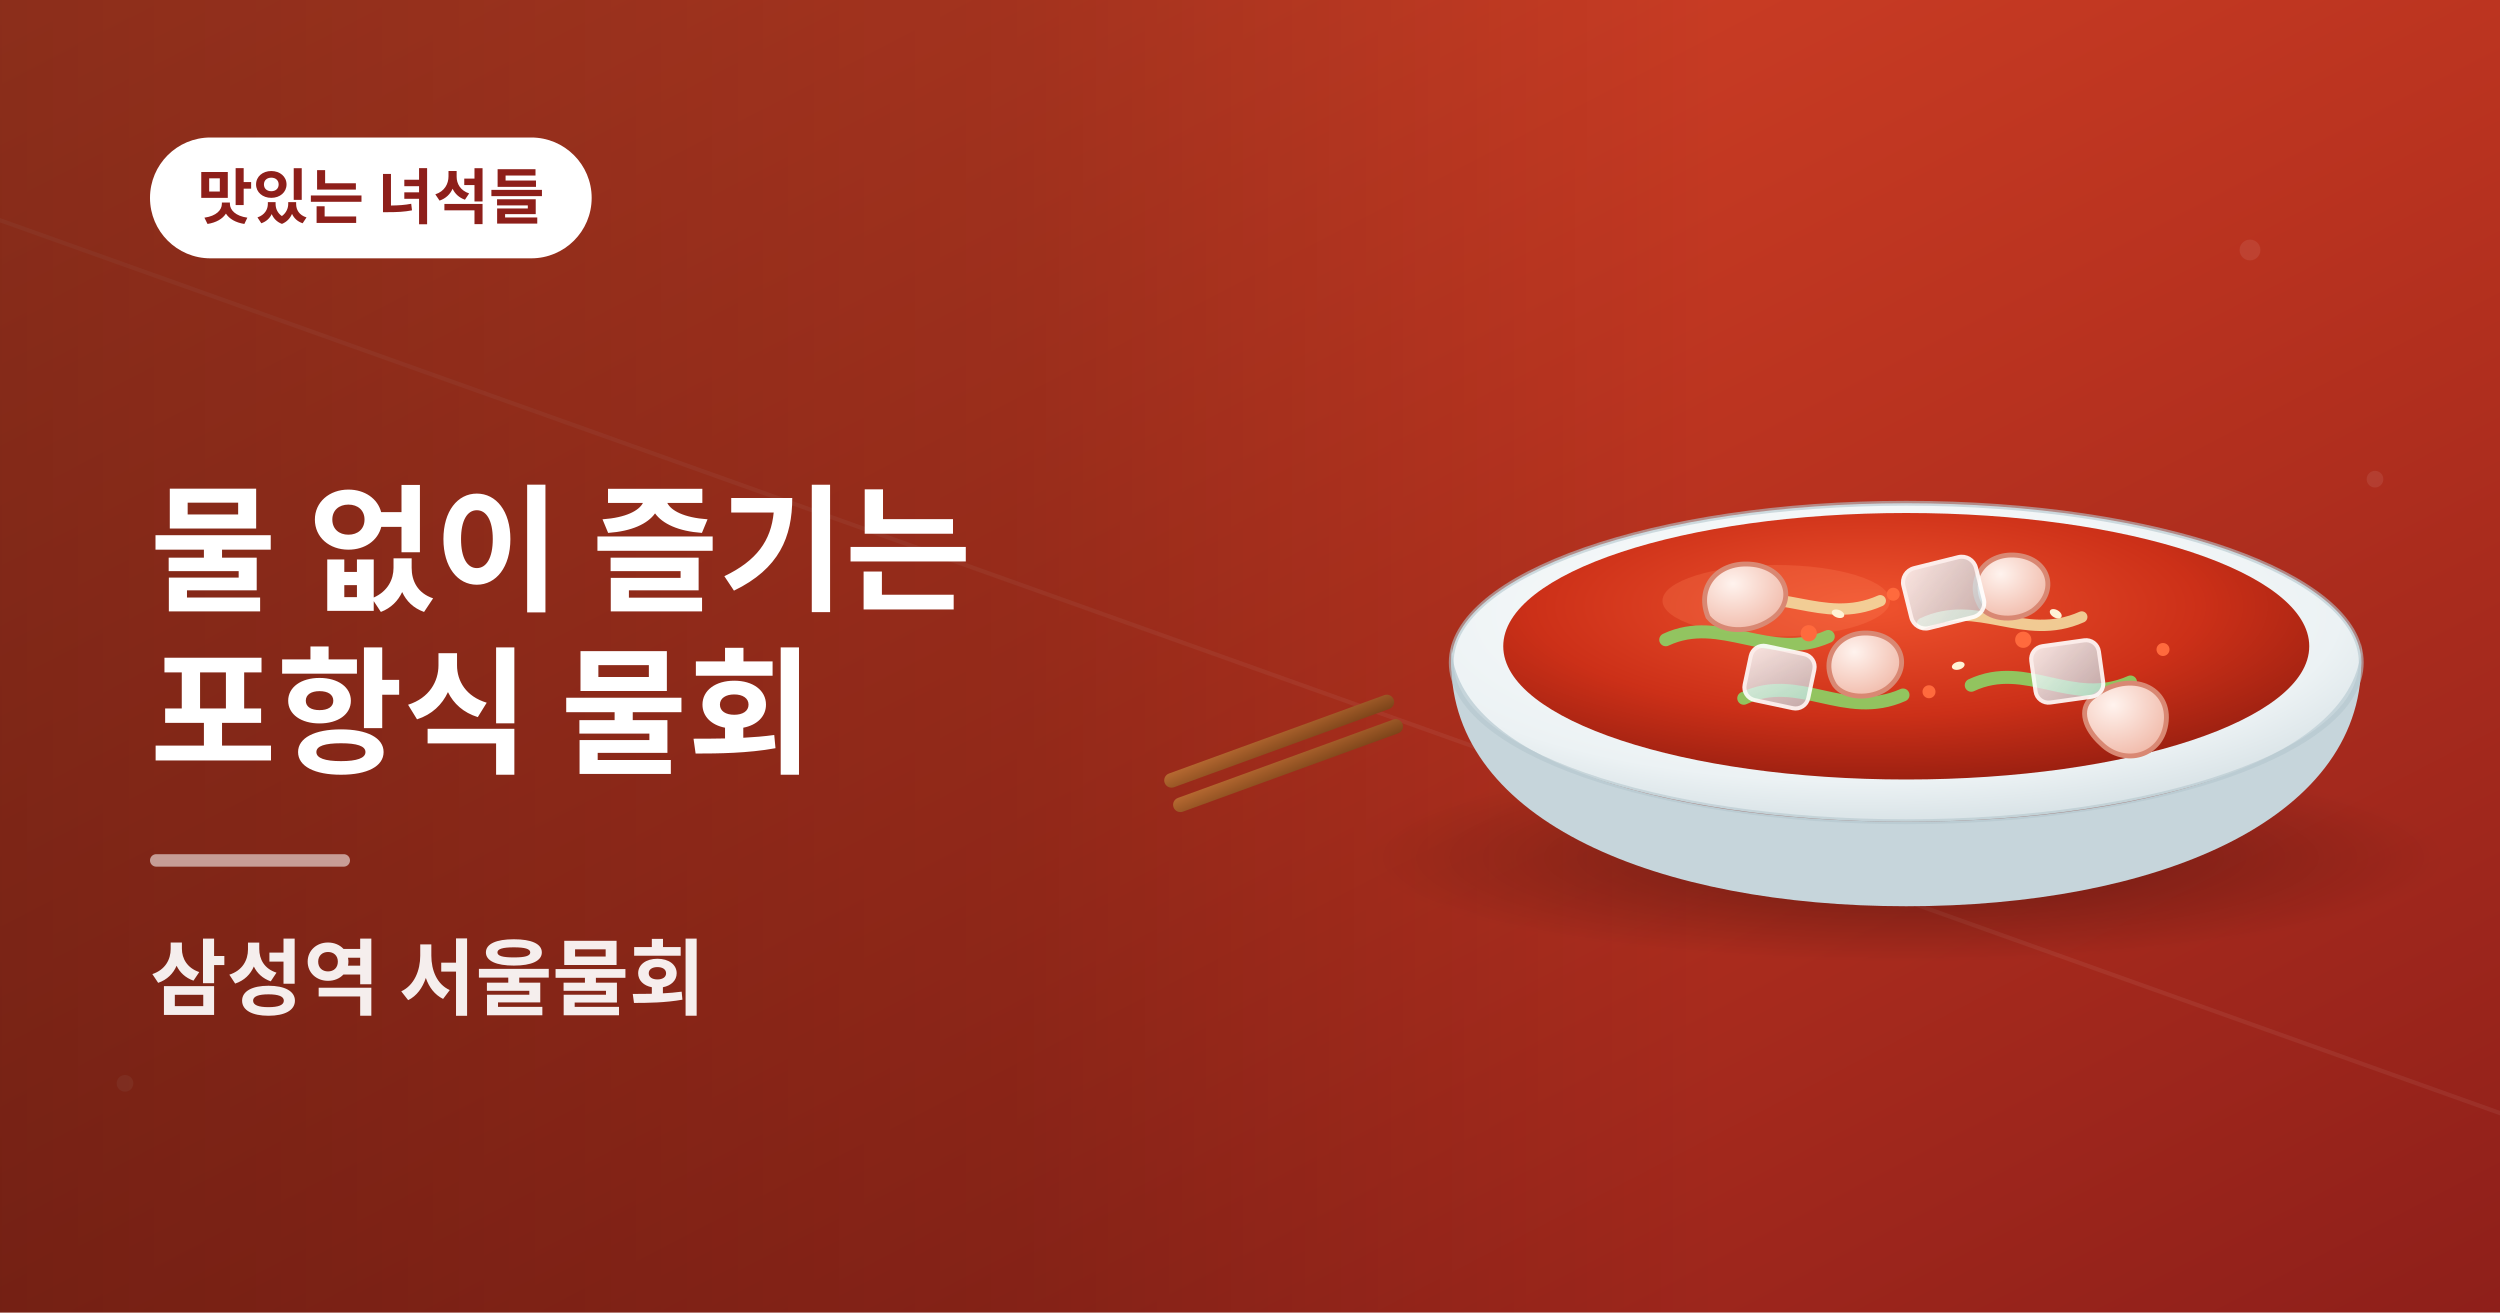
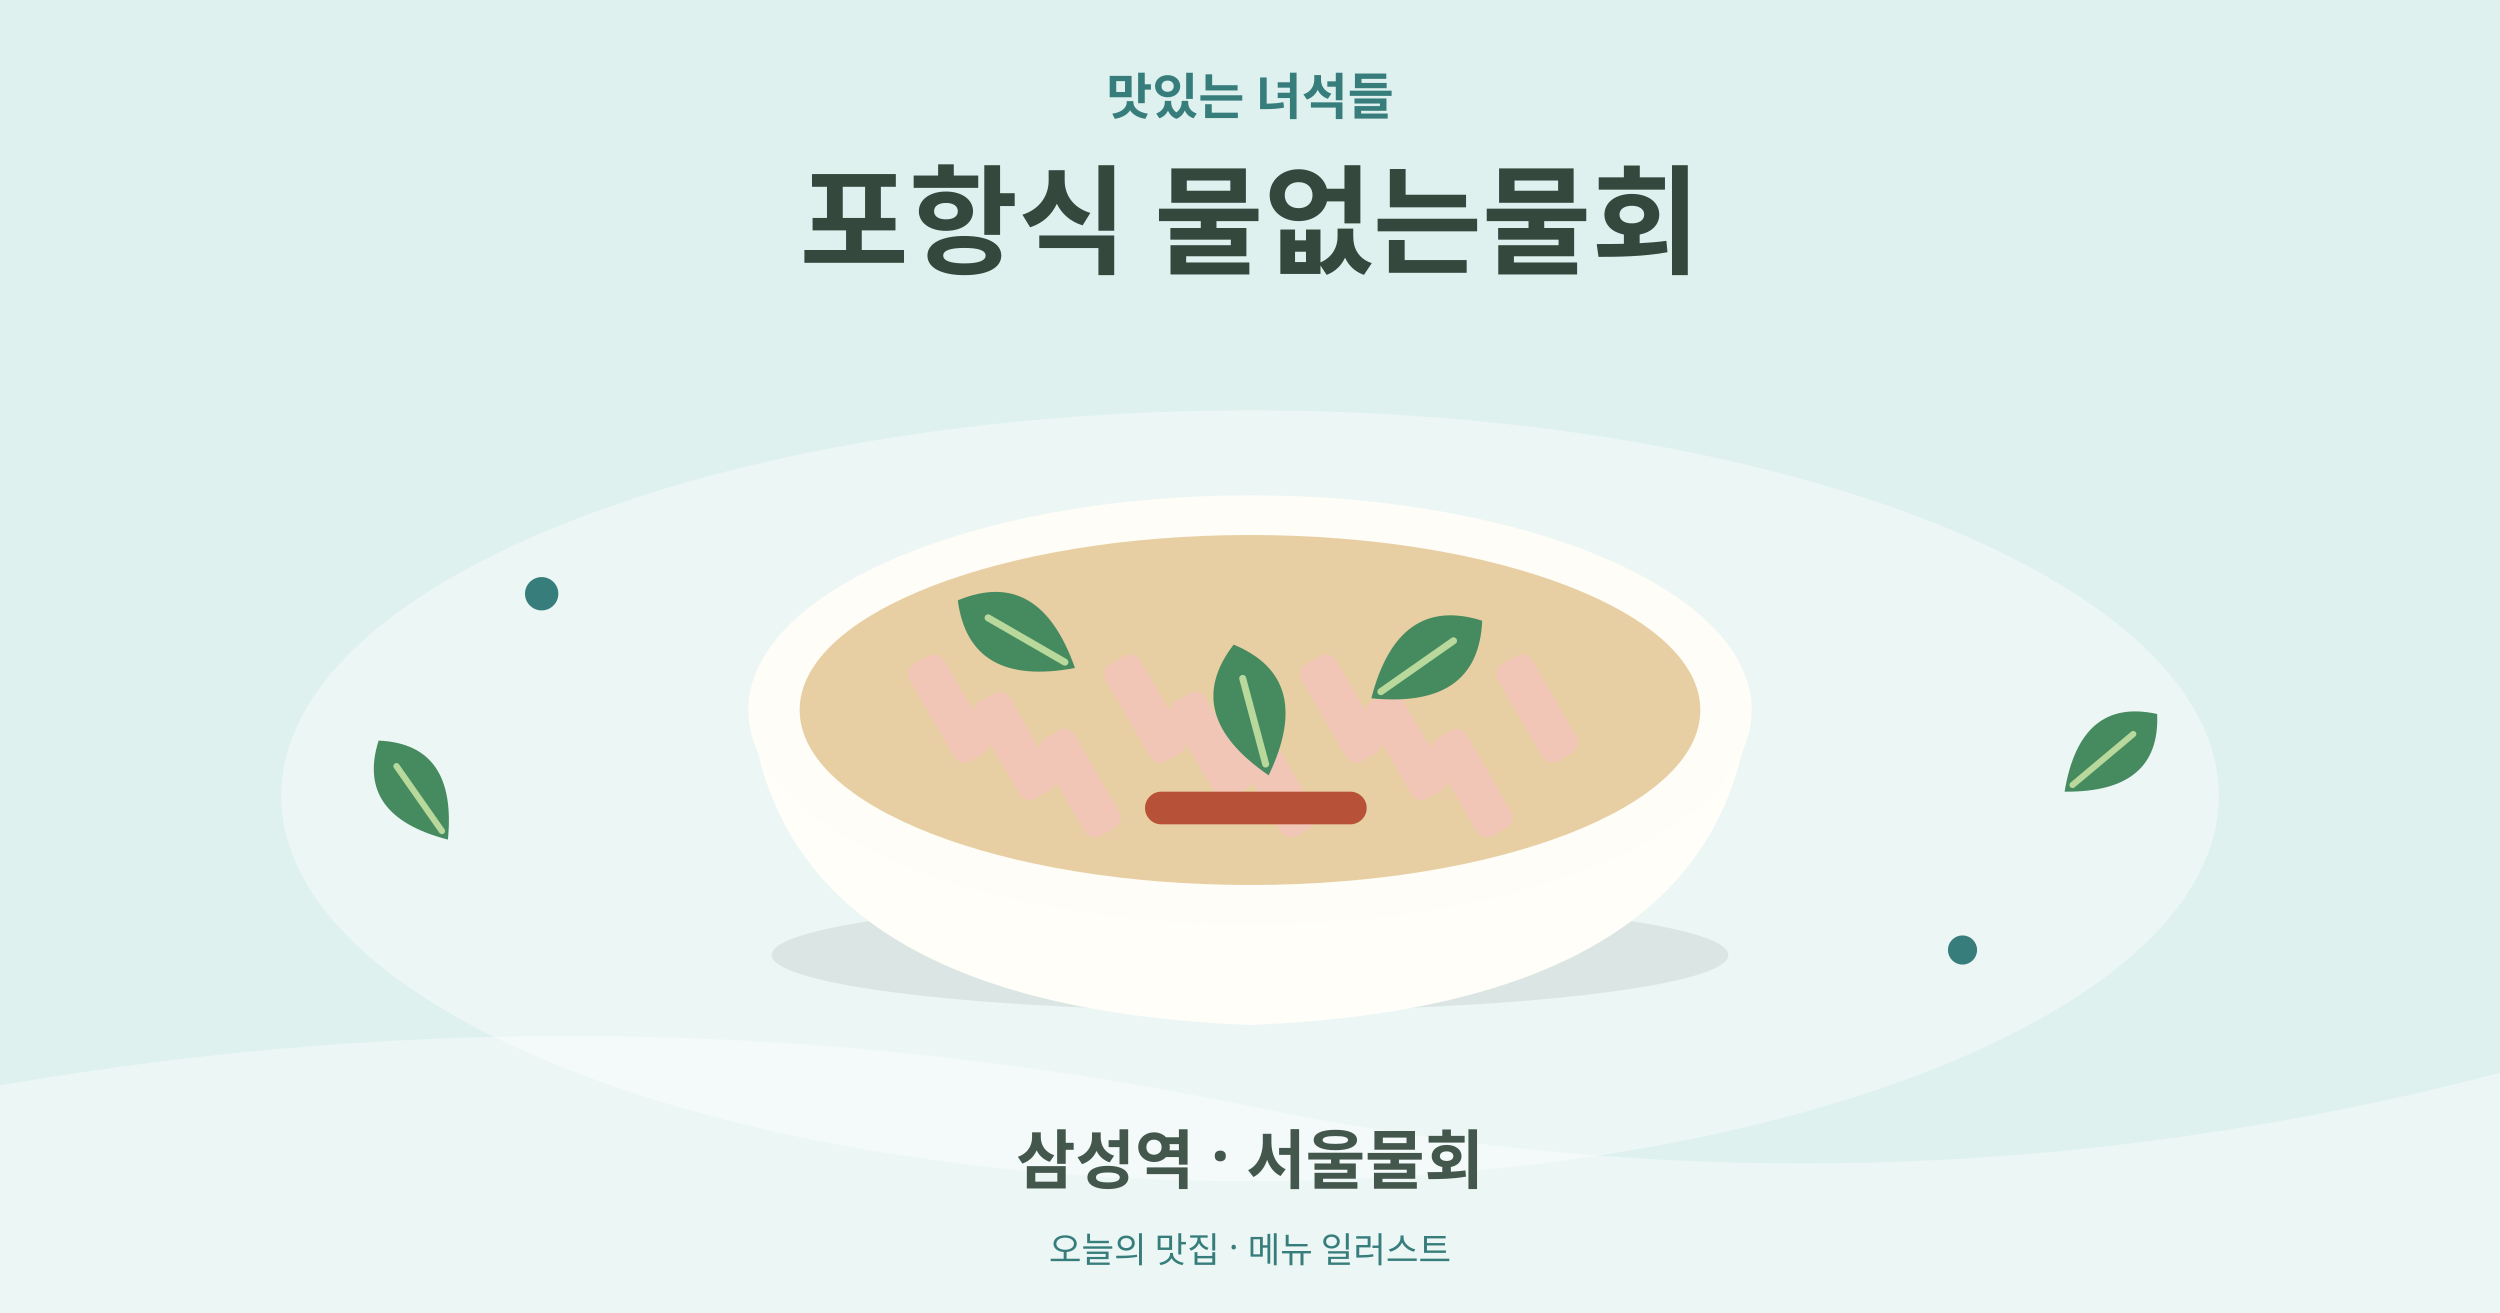
- <svg xmlns="http://www.w3.org/2000/svg" viewBox="0 0 1200 630" width="1200" height="630">
-   <defs>
-     <linearGradient id="bgMH" x1="0" y1="0" x2="1" y2="1">
-       <stop offset="0%" stop-color="#E14A2B" />
-       <stop offset="55%" stop-color="#B8321F" />
-       <stop offset="100%" stop-color="#8E1F1A" />
-     </linearGradient>
-     <radialGradient id="bowlRimMH" cx="45%" cy="35%" r="75%">
-       <stop offset="0%" stop-color="#FFFFFF" />
-       <stop offset="70%" stop-color="#ECF2F4" />
-       <stop offset="100%" stop-color="#CBD8DD" />
-     </radialGradient>
-     <radialGradient id="sauceMH" cx="45%" cy="35%" r="75%">
-       <stop offset="0%" stop-color="#F0532E" />
-       <stop offset="55%" stop-color="#CC3018" />
-       <stop offset="100%" stop-color="#8A1A0E" />
-     </radialGradient>
-     <radialGradient id="tableShadowMH" cx="50%" cy="50%" r="50%">
-       <stop offset="0%" stop-color="#000000" stop-opacity="0.38" />
-       <stop offset="100%" stop-color="#000000" stop-opacity="0" />
-     </radialGradient>
-     <radialGradient id="sashimiMH" cx="35%" cy="30%" r="80%">
-       <stop offset="0%" stop-color="#FFF3EE" />
-       <stop offset="100%" stop-color="#F0B7A6" />
-     </radialGradient>
-     <linearGradient id="iceMH" x1="0" y1="0" x2="1" y2="1">
-       <stop offset="0%" stop-color="#FFFFFF" stop-opacity="0.95" />
-       <stop offset="100%" stop-color="#BFE0EA" stop-opacity="0.75" />
-     </linearGradient>
-     <linearGradient id="chopstickMH" x1="0" y1="0" x2="1" y2="1">
-       <stop offset="0%" stop-color="#B76A32" />
-       <stop offset="100%" stop-color="#7C4419" />
-     </linearGradient>
-     <linearGradient id="scrimLR" x1="0" y1="0" x2="1" y2="0">
-       <stop offset="0%" stop-color="#000000" stop-opacity="0.38" />
-       <stop offset="60%" stop-color="#000000" stop-opacity="0.22" />
-       <stop offset="100%" stop-color="#000000" stop-opacity="0" />
-     </linearGradient>
-   </defs>
-   <rect width="1200" height="630" fill="url(#bgMH)" />
-   <g opacity="0.06" stroke="#FFFFFF" stroke-width="2">
-     <line x1="-100" y1="70" x2="1300" y2="570" />
+ <svg xmlns="http://www.w3.org/2000/svg" width="1200" height="630" viewBox="0 0 1200 630" role="img" aria-labelledby="title desc">
+   <g font-family="'Malgun Gothic','Apple SD Gothic Neo',sans-serif">
+     <rect x="0" y="0" width="1200" height="630" rx="0" fill="#DFF1EF" />
+     <ellipse cx="600" cy="382" rx="465" ry="185" fill="#FFFFFF65" />
+     <path d="M0 521 Q300 469 600 531 T1200 515 V630 H0 Z" fill="#FFFFFF60" stroke="none" stroke-width="1" stroke-linecap="round" stroke-linejoin="round" />
+     <text x="600" y="55" text-anchor="middle" fill="#377D7C" font-size="24" font-weight="700">맛있는 녀석들</text>
+     <text x="600" y="127" text-anchor="middle" fill="#34483E" font-size="57" font-weight="700">포항식 물없는물회</text>
+     <g transform="translate(600 352) scale(1.12)">
+       <ellipse cx="0" cy="95" rx="205" ry="24" fill="#00000012" />
+       <path d="M-214 -10 Q-200 117 0 125 Q200 117 214 -10 Z" fill="#FFFEF9" stroke="none" stroke-width="1" stroke-linecap="round" stroke-linejoin="round" />
+       <ellipse cx="0" cy="-10" rx="215" ry="92" fill="#FFFDF7" />
+       <ellipse cx="0" cy="-10" rx="193" ry="75" fill="#E7CFA3" />
+       <g transform="translate(-128 -10) rotate(-30)">
+         <rect x="-9" y="-25" width="17" height="48" rx="5" fill="#F2C6B7" />
+       </g>
+       <g transform="translate(-100 6) rotate(-30)">
+         <rect x="-9" y="-25" width="17" height="48" rx="5" fill="#F2C6B7" />
+       </g>
+       <g transform="translate(-72 22) rotate(-30)">
+         <rect x="-9" y="-25" width="17" height="48" rx="5" fill="#F2C6B7" />
+       </g>
+       <g transform="translate(-44 -10) rotate(-30)">
+         <rect x="-9" y="-25" width="17" height="48" rx="5" fill="#F2C6B7" />
+       </g>
+       <g transform="translate(-16 6) rotate(-30)">
+         <rect x="-9" y="-25" width="17" height="48" rx="5" fill="#F2C6B7" />
+       </g>
+       <g transform="translate(12 22) rotate(-30)">
+         <rect x="-9" y="-25" width="17" height="48" rx="5" fill="#F2C6B7" />
+       </g>
+       <g transform="translate(40 -10) rotate(-30)">
+         <rect x="-9" y="-25" width="17" height="48" rx="5" fill="#F2C6B7" />
+       </g>
+       <g transform="translate(68 6) rotate(-30)">
+         <rect x="-9" y="-25" width="17" height="48" rx="5" fill="#F2C6B7" />
+       </g>
+       <g transform="translate(96 22) rotate(-30)">
+         <rect x="-9" y="-25" width="17" height="48" rx="5" fill="#F2C6B7" />
+       </g>
+       <g transform="translate(124 -10) rotate(-30)">
+         <rect x="-9" y="-25" width="17" height="48" rx="5" fill="#F2C6B7" />
+       </g>
+       <rect x="-45" y="25" width="95" height="14" rx="7" fill="#B75138" />
+       <g transform="translate(-75 -28) rotate(-60)">
+         <path d="M0 0 Q-30 -35 0 -58 Q30 -35 0 0" fill="#468A60" stroke="none" stroke-width="1" stroke-linecap="round" stroke-linejoin="round" />
+         <path d="M0 -5 L0 -43" fill="none" stroke="#B8D99B" stroke-width="3" stroke-linecap="round" stroke-linejoin="round" />
+       </g>
+       <g transform="translate(52 -15) rotate(55)">
+         <path d="M0 0 Q-30 -35 0 -58 Q30 -35 0 0" fill="#468A60" stroke="none" stroke-width="1" stroke-linecap="round" stroke-linejoin="round" />
+         <path d="M0 -5 L0 -43" fill="none" stroke="#B8D99B" stroke-width="3" stroke-linecap="round" stroke-linejoin="round" />
+       </g>
+       <g transform="translate(8 18) rotate(-15)">
+         <path d="M0 0 Q-30 -35 0 -58 Q30 -35 0 0" fill="#468A60" stroke="none" stroke-width="1" stroke-linecap="round" stroke-linejoin="round" />
+         <path d="M0 -5 L0 -43" fill="none" stroke="#B8D99B" stroke-width="3" stroke-linecap="round" stroke-linejoin="round" />
+       </g>
+     </g>
+     <g transform="translate(215 403) rotate(-35)">
+       <path d="M0 0 Q-30 -35 0 -58 Q30 -35 0 0" fill="#468A60" stroke="none" stroke-width="1" stroke-linecap="round" stroke-linejoin="round" />
+       <path d="M0 -5 L0 -43" fill="none" stroke="#B8D99B" stroke-width="3" stroke-linecap="round" stroke-linejoin="round" />
+     </g>
+     <g transform="translate(991 380) rotate(50)">
+       <path d="M0 0 Q-30 -35 0 -58 Q30 -35 0 0" fill="#468A60" stroke="none" stroke-width="1" stroke-linecap="round" stroke-linejoin="round" />
+       <path d="M0 -5 L0 -43" fill="none" stroke="#B8D99B" stroke-width="3" stroke-linecap="round" stroke-linejoin="round" />
+     </g>
+     <ellipse cx="260" cy="285" rx="8" ry="8" fill="#377D7C" />
+     <ellipse cx="942" cy="456" rx="7" ry="7" fill="#377D7C" />
+     <text x="600" y="568" text-anchor="middle" fill="#43574D" font-size="31" font-weight="600">삼성역 · 서울물회</text>
+     <text x="600" y="606" text-anchor="middle" fill="#377D7C" font-size="17" font-weight="400">오늘의 맛집 · 메뉴 일러스트</text>
  </g>
-   <g opacity="0.08" fill="#ffffff">
-     <circle cx="120" cy="90" r="4" />
-     <circle cx="1080" cy="120" r="5" />
-     <circle cx="60" cy="520" r="4" />
-     <circle cx="1140" cy="230" r="4" />
-   </g>
-   <rect width="820" height="630" fill="url(#scrimLR)" />
-   <g transform="translate(915,318) scale(0.78) translate(-600,-330)">
-     <ellipse cx="600" cy="450" rx="330" ry="64" fill="url(#tableShadowMH)" />
-     <ellipse cx="600" cy="330" rx="280" ry="98" fill="url(#bowlRimMH)" />
-     <path d="M 320 330 C 320 428 448 480 600 480 C 752 480 880 428 880 330 L 880 318 C 880 384 762 428 600 428 C 438 428 320 384 320 318 Z" fill="#C6D5DB" />
-     <ellipse cx="600" cy="330" rx="280" ry="98" fill="none" stroke="#B4C6CD" stroke-width="3" opacity="0.6" />
-     <ellipse cx="600" cy="320" rx="248" ry="82" fill="url(#sauceMH)" />
-     <ellipse cx="520" cy="292" rx="70" ry="22" fill="#FF8358" opacity="0.26" />
-     <g fill="none" stroke="#8FCB63" stroke-width="8" stroke-linecap="round" opacity="0.95">
-       <path d="M 452 316 C 486 300 516 330 552 314" />
-       <path d="M 500 352 C 534 336 562 366 598 350" />
-       <path d="M 640 344 C 674 328 702 358 738 342" />
-     </g>
-     <g fill="none" stroke="#F3D9A0" stroke-width="7" stroke-linecap="round" opacity="0.9">
-       <path d="M 486 296 C 520 280 548 308 584 292" />
-       <path d="M 610 306 C 644 290 672 318 708 302" />
-     </g>
-     <g>
-       <path d="M 478 302 C 470 282 486 266 508 270 C 528 274 532 294 516 304 C 504 312 486 312 478 302 Z" fill="url(#sashimiMH)" stroke="#D98873" stroke-width="3" />
-       <path d="M 714 352 C 736 334 762 344 760 366 C 758 388 734 394 720 380 C 710 371 706 359 714 352 Z" fill="url(#sashimiMH)" stroke="#D98873" stroke-width="3" />
-       <path d="M 646 296 C 636 280 648 262 668 264 C 688 266 694 286 678 298 C 668 305 652 304 646 296 Z" fill="url(#sashimiMH)" stroke="#D98873" stroke-width="3" />
-       <path d="M 556 344 C 546 328 558 310 578 312 C 598 314 604 334 588 346 C 578 353 562 352 556 344 Z" fill="url(#sashimiMH)" stroke="#D98873" stroke-width="3" />
-     </g>
-     <g stroke="#FFFFFF" stroke-width="2.5" opacity="0.9">
-       <rect x="600" y="268" width="46" height="38" rx="9" fill="url(#iceMH)" transform="rotate(-14 623 287)" />
-       <rect x="502" y="322" width="40" height="34" rx="8" fill="url(#iceMH)" transform="rotate(12 522 339)" />
-       <rect x="678" y="318" width="42" height="35" rx="8" fill="url(#iceMH)" transform="rotate(-8 699 335)" />
-     </g>
-     <g fill="#FF6A3D">
-       <circle cx="540" cy="312" r="5" />
-       <circle cx="614" cy="348" r="4" />
-       <circle cx="672" cy="316" r="5" />
-       <circle cx="592" cy="288" r="4" />
-       <circle cx="758" cy="322" r="4" />
-     </g>
-     <g fill="#FFF3D6">
-       <ellipse cx="558" cy="300" rx="4" ry="2.4" transform="rotate(20 558 300)" />
-       <ellipse cx="632" cy="332" rx="4" ry="2.4" transform="rotate(-15 632 332)" />
-       <ellipse cx="692" cy="300" rx="4" ry="2.4" transform="rotate(30 692 300)" />
-     </g>
-     <g transform="rotate(-20 220 380)">
-       <rect x="140" y="372" width="150" height="9" rx="4.5" fill="url(#chopstickMH)" />
-       <rect x="140" y="388" width="150" height="9" rx="4.5" fill="url(#chopstickMH)" />
-     </g>
-   </g>
-   <rect x="72" y="66" width="212" height="58" rx="29" fill="#ffffff" />
-   <text x="178" y="105" font-family="'Apple SD Gothic Neo','Malgun Gothic',sans-serif" font-size="29" font-weight="700" fill="#8E1F1A" text-anchor="middle">맛있는 녀석들</text>
-   <text x="72" y="288" font-family="'Apple SD Gothic Neo','Malgun Gothic',sans-serif" font-size="66" font-weight="800" fill="#ffffff">물 없이 즐기는</text>
-   <text x="72" y="366" font-family="'Apple SD Gothic Neo','Malgun Gothic',sans-serif" font-size="66" font-weight="800" fill="#ffffff">포항식 물회</text>
-   <rect x="72" y="410" width="96" height="6" rx="3" fill="#ffffff" opacity="0.55" />
-   <text x="72" y="484" font-family="'Apple SD Gothic Neo','Malgun Gothic',sans-serif" font-size="40" font-weight="600" fill="#ffffff" opacity="0.92">삼성역 서울물회</text>
</svg>
